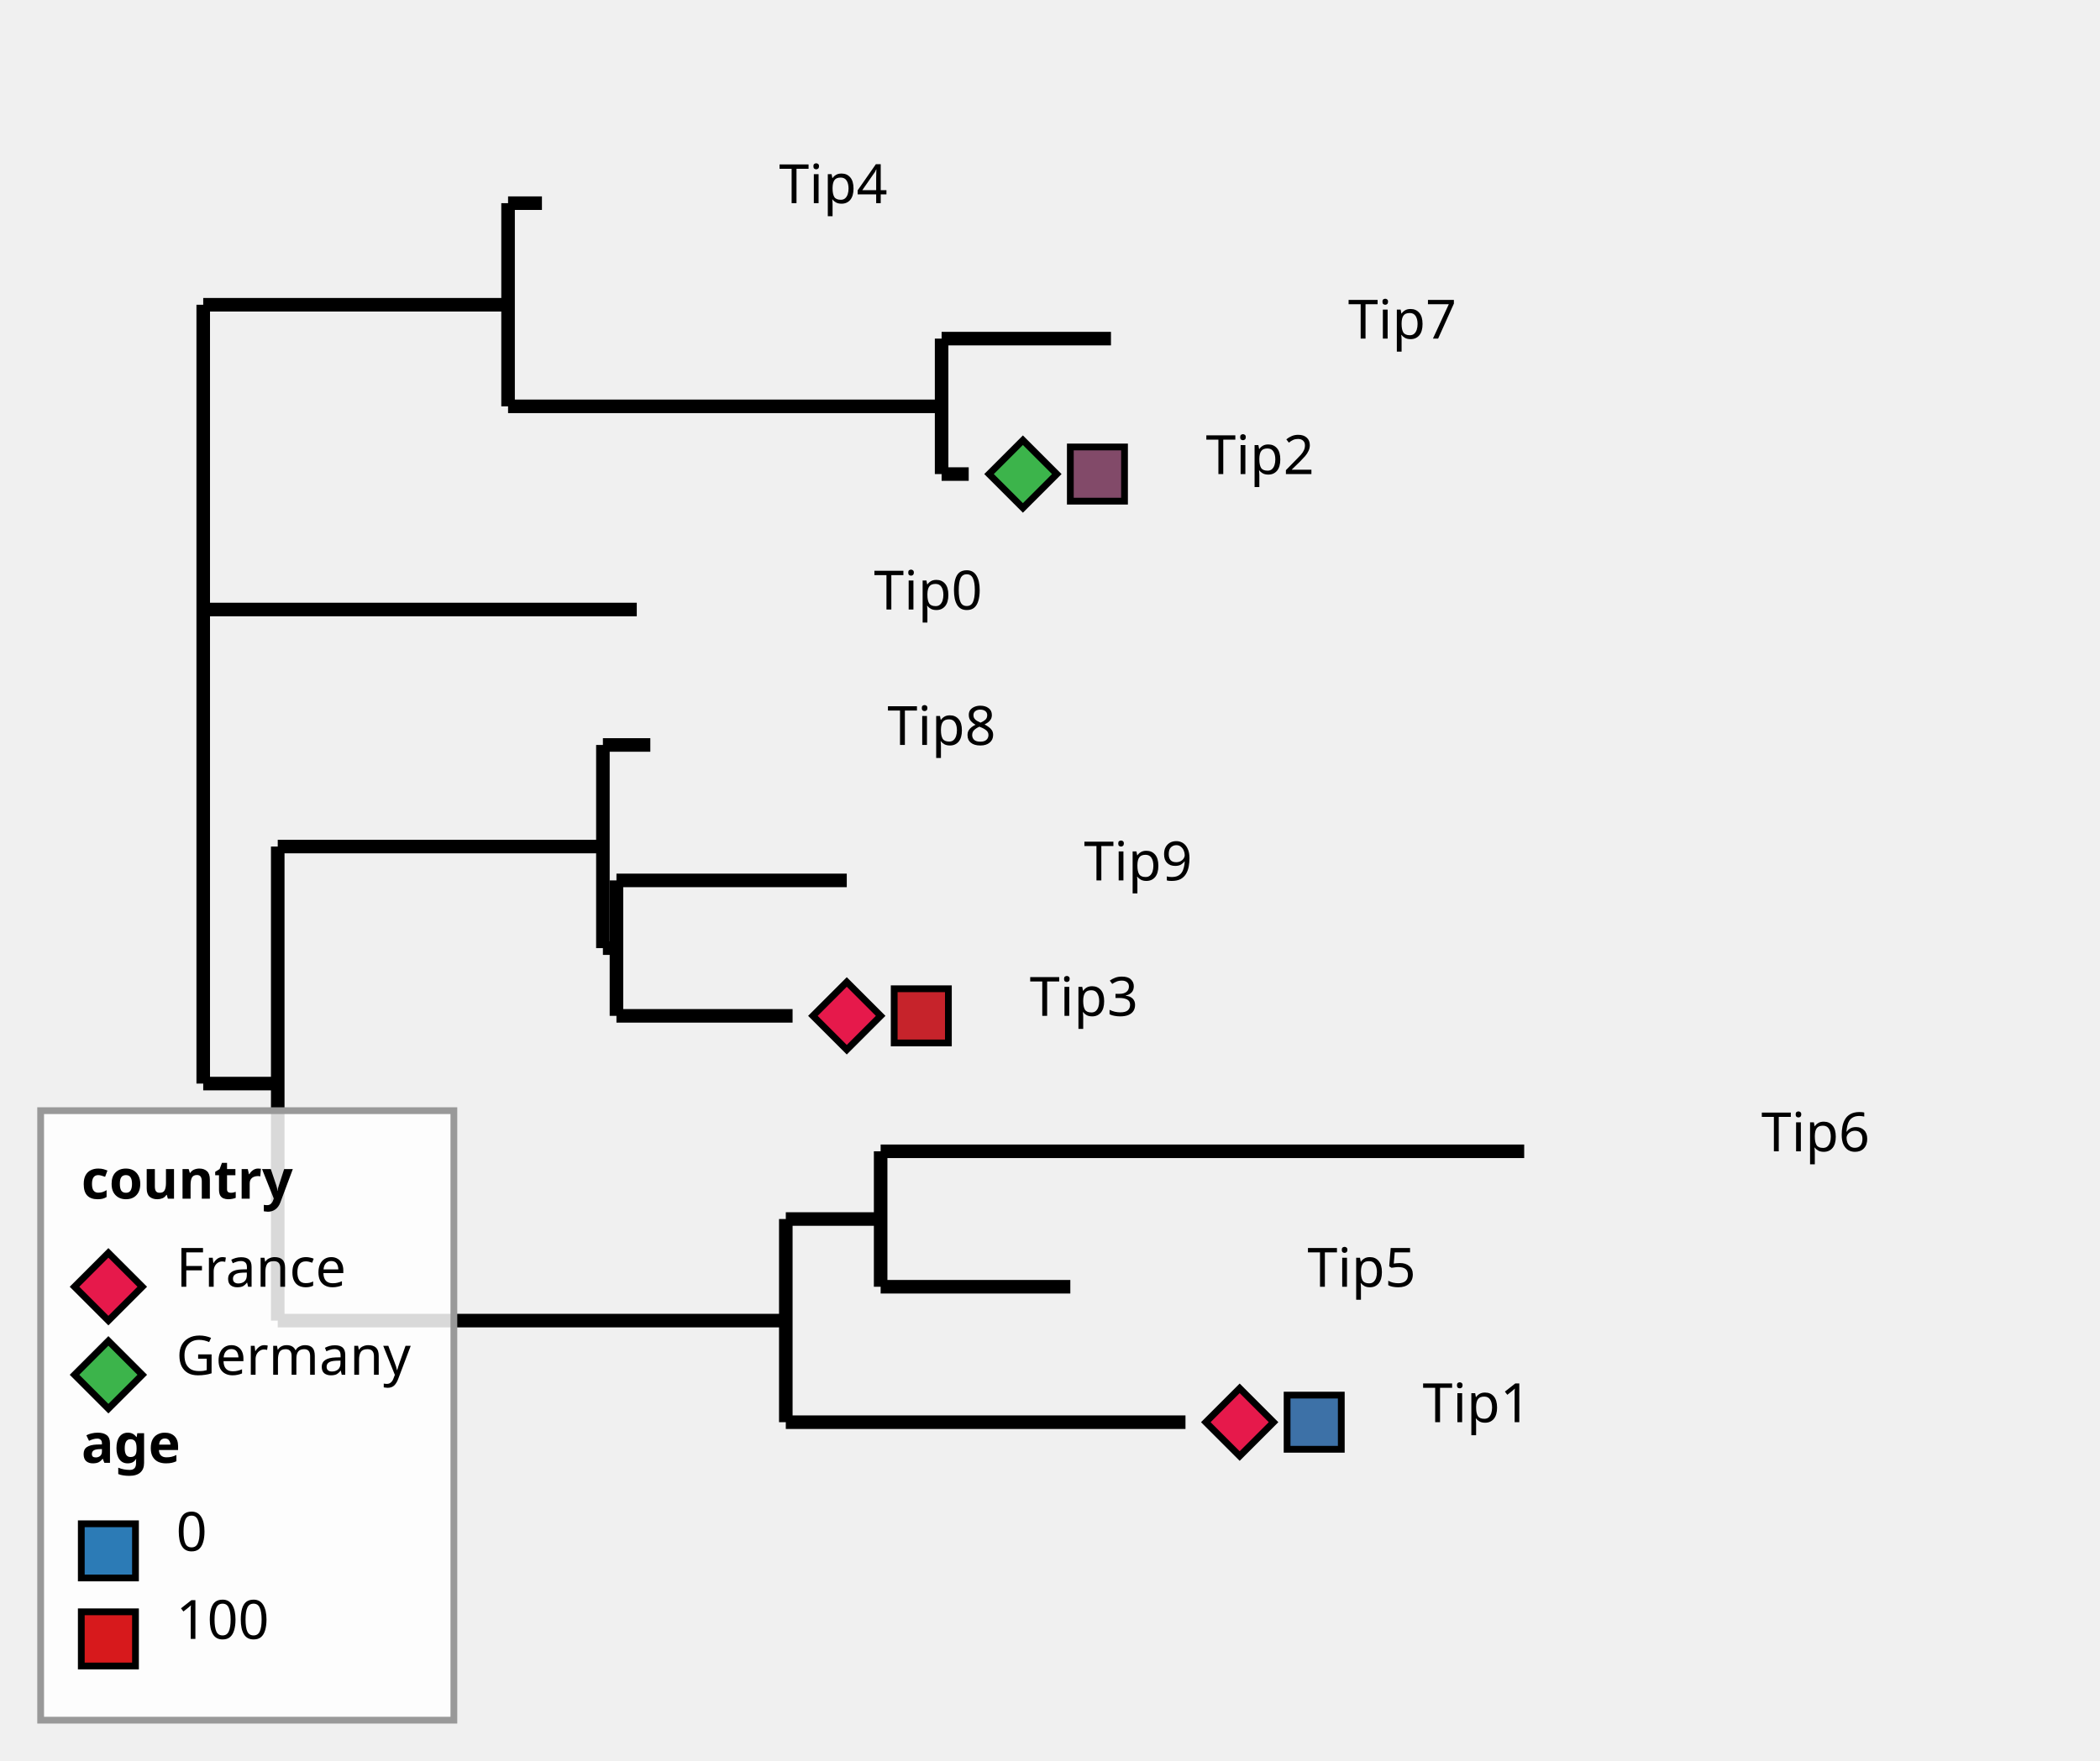
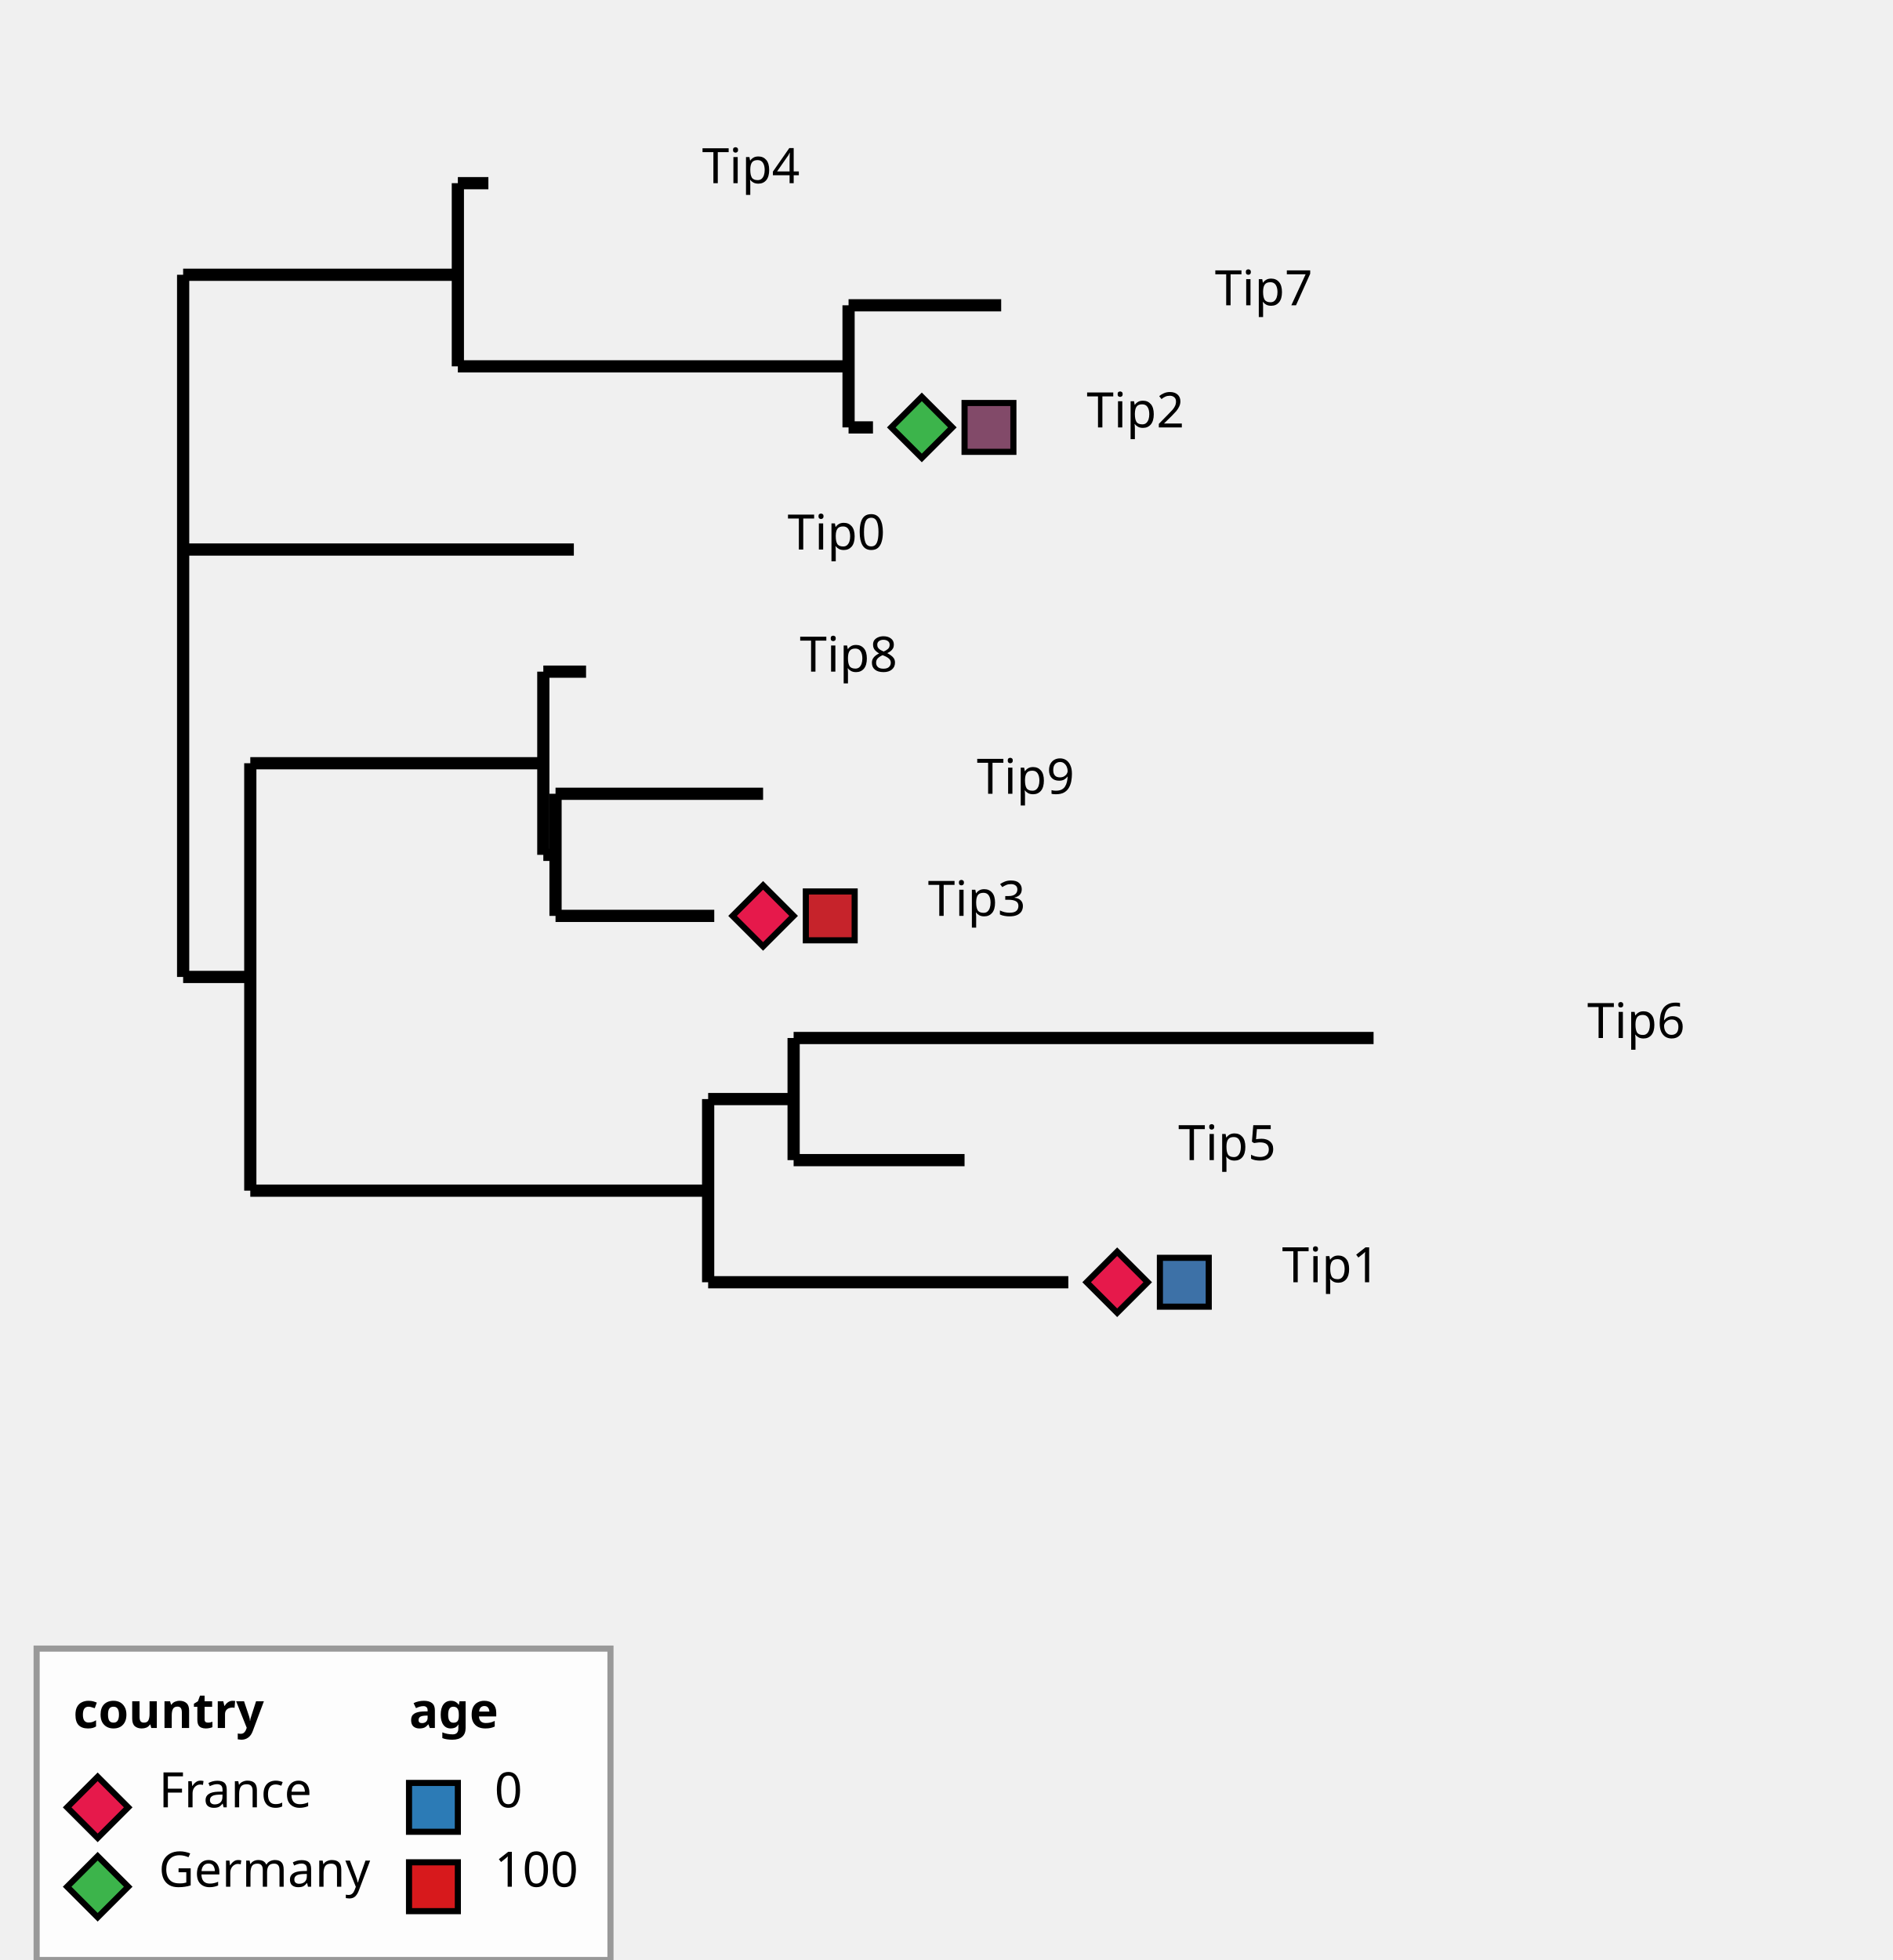
- <svg xmlns="http://www.w3.org/2000/svg" width="310" height="260">
+ <svg xmlns="http://www.w3.org/2000/svg" width="310" height="321">
  <line x1="75" y1="30" x2="80" y2="30" style="stroke-width:2; fill:black; stroke: black;" />
  <line x1="139" y1="50" x2="164" y2="50" style="stroke-width:2; fill:black; stroke: black;" />
  <line x1="139" y1="70" x2="143" y2="70" style="stroke-width:2; fill:black; stroke: black;" />
  <line x1="75" y1="60" x2="139" y2="60" style="stroke-width:2; fill:black; stroke: black;" />
  <line x1="30" y1="45" x2="75" y2="45" style="stroke-width:2; fill:black; stroke: black;" />
  <line x1="30" y1="90" x2="94" y2="90" style="stroke-width:2; fill:black; stroke: black;" />
  <line x1="89" y1="110" x2="96" y2="110" style="stroke-width:2; fill:black; stroke: black;" />
  <line x1="91" y1="130" x2="125" y2="130" style="stroke-width:2; fill:black; stroke: black;" />
  <line x1="91" y1="150" x2="117" y2="150" style="stroke-width:2; fill:black; stroke: black;" />
  <line x1="89" y1="140" x2="91" y2="140" style="stroke-width:2; fill:black; stroke: black;" />
  <line x1="41" y1="125" x2="89" y2="125" style="stroke-width:2; fill:black; stroke: black;" />
  <line x1="130" y1="170" x2="225" y2="170" style="stroke-width:2; fill:black; stroke: black;" />
  <line x1="130" y1="190" x2="158" y2="190" style="stroke-width:2; fill:black; stroke: black;" />
  <line x1="116" y1="180" x2="130" y2="180" style="stroke-width:2; fill:black; stroke: black;" />
  <line x1="116" y1="210" x2="175" y2="210" style="stroke-width:2; fill:black; stroke: black;" />
  <line x1="41" y1="195" x2="116" y2="195" style="stroke-width:2; fill:black; stroke: black;" />
  <line x1="30" y1="160" x2="41" y2="160" style="stroke-width:2; fill:black; stroke: black;" />
  <line x1="30" y1="98" x2="30" y2="98" style="stroke-width:2; fill:black; stroke: black;" />
  <line x1="139" y1="50" x2="139" y2="70" style="stroke-width:2; fill:black; stroke: black;" />
  <line x1="75" y1="30" x2="75" y2="60" style="stroke-width:2; fill:black; stroke: black;" />
  <line x1="91" y1="130" x2="91" y2="150" style="stroke-width:2; fill:black; stroke: black;" />
  <line x1="89" y1="110" x2="89" y2="140" style="stroke-width:2; fill:black; stroke: black;" />
  <line x1="130" y1="170" x2="130" y2="190" style="stroke-width:2; fill:black; stroke: black;" />
  <line x1="116" y1="180" x2="116" y2="210" style="stroke-width:2; fill:black; stroke: black;" />
  <line x1="41" y1="125" x2="41" y2="195" style="stroke-width:2; fill:black; stroke: black;" />
  <line x1="30" y1="45" x2="30" y2="160" style="stroke-width:2; fill:black; stroke: black;" />
  <g transform="translate(80,30)">
    <g transform="rotate(0)">
      <text x="35" y="0" style="alignment-baseline:middle;text-anchor:start;font-family: sans-serif;font-size:8px;">Tip4</text>
    </g>
  </g>
  <g transform="translate(164,50)">
    <g transform="rotate(0)">
      <text x="35" y="0" style="alignment-baseline:middle;text-anchor:start;font-family: sans-serif;font-size:8px;">Tip7</text>
    </g>
  </g>
  <g transform="translate(143,70)">
    <g transform="rotate(0)">
      <text x="35" y="0" style="alignment-baseline:middle;text-anchor:start;font-family: sans-serif;font-size:8px;">Tip2</text>
    </g>
  </g>
  <g transform="translate(94,90)">
    <g transform="rotate(0)">
      <text x="35" y="0" style="alignment-baseline:middle;text-anchor:start;font-family: sans-serif;font-size:8px;">Tip0</text>
    </g>
  </g>
  <g transform="translate(96,110)">
    <g transform="rotate(0)">
      <text x="35" y="0" style="alignment-baseline:middle;text-anchor:start;font-family: sans-serif;font-size:8px;">Tip8</text>
    </g>
  </g>
  <g transform="translate(125,130)">
    <g transform="rotate(0)">
      <text x="35" y="0" style="alignment-baseline:middle;text-anchor:start;font-family: sans-serif;font-size:8px;">Tip9</text>
    </g>
  </g>
  <g transform="translate(117,150)">
    <g transform="rotate(0)">
      <text x="35" y="0" style="alignment-baseline:middle;text-anchor:start;font-family: sans-serif;font-size:8px;">Tip3</text>
    </g>
  </g>
  <g transform="translate(225,170)">
    <g transform="rotate(0)">
      <text x="35" y="0" style="alignment-baseline:middle;text-anchor:start;font-family: sans-serif;font-size:8px;">Tip6</text>
    </g>
  </g>
  <g transform="translate(158,190)">
    <g transform="rotate(0)">
      <text x="35" y="0" style="alignment-baseline:middle;text-anchor:start;font-family: sans-serif;font-size:8px;">Tip5</text>
    </g>
  </g>
  <g transform="translate(175,210)">
    <g transform="rotate(0)">
      <text x="35" y="0" style="alignment-baseline:middle;text-anchor:start;font-family: sans-serif;font-size:8px;">Tip1</text>
    </g>
  </g>
  <g transform="translate(143,70)">
    <g transform="rotate(0)">
      <polygon points="8,-5 13,0 8,5 3,0" style="stroke-width:1;fill:#3cb44b;fill-opacity:1.000;stroke:black;" />
    </g>
  </g>
  <g transform="translate(143,70)">
    <g transform="rotate(0)">
      <rect x="15" y="-4" width="8" height="8" style="stroke-width:1;fill:#824a69;fill-opacity:1.000;stroke:black;" />
    </g>
  </g>
  <g transform="translate(117,150)">
    <g transform="rotate(0)">
      <polygon points="8,-5 13,0 8,5 3,0" style="stroke-width:1;fill:#e6194b;fill-opacity:1.000;stroke:black;" />
    </g>
  </g>
  <g transform="translate(117,150)">
    <g transform="rotate(0)">
      <rect x="15" y="-4" width="8" height="8" style="stroke-width:1;fill:#c6232b;fill-opacity:1.000;stroke:black;" />
    </g>
  </g>
  <g transform="translate(175,210)">
    <g transform="rotate(0)">
      <polygon points="8,-5 13,0 8,5 3,0" style="stroke-width:1;fill:#e6194b;fill-opacity:1.000;stroke:black;" />
    </g>
  </g>
  <g transform="translate(175,210)">
    <g transform="rotate(0)">
      <rect x="15" y="-4" width="8" height="8" style="stroke-width:1;fill:#3d71a7;fill-opacity:1.000;stroke:black;" />
    </g>
  </g>
-   <rect x="6" y="164" width="61" height="90" style="fill:white;fill-opacity:0.85;stroke:#999999;stroke-width:1;" />
-   <text x="12" y="177" style="alignment-baseline:middle;text-anchor:start;font-family:sans-serif;font-size:8px;font-weight:bold;">country</text>
-   <g transform="translate(16,190)">
+   <rect x="6" y="270" width="94" height="51" style="fill:white;fill-opacity:0.85;stroke:#999999;stroke-width:1;" />
+   <text x="12" y="283" style="alignment-baseline:middle;text-anchor:start;font-family:sans-serif;font-size:8px;font-weight:bold;">country</text>
+   <g transform="translate(16,296)">
    <polygon points="0,-5 5,0 0,5 -5,0" style="stroke-width:1;fill:#e6194b;fill-opacity:1.000;stroke:black;" />
  </g>
-   <text x="26" y="190" style="alignment-baseline:middle;text-anchor:start;font-family:sans-serif;font-size:8px;">France</text>
-   <g transform="translate(16,203)">
+   <text x="26" y="296" style="alignment-baseline:middle;text-anchor:start;font-family:sans-serif;font-size:8px;">France</text>
+   <g transform="translate(16,309)">
    <polygon points="0,-5 5,0 0,5 -5,0" style="stroke-width:1;fill:#3cb44b;fill-opacity:1.000;stroke:black;" />
  </g>
-   <text x="26" y="203" style="alignment-baseline:middle;text-anchor:start;font-family:sans-serif;font-size:8px;">Germany</text>
-   <text x="12" y="216" style="alignment-baseline:middle;text-anchor:start;font-family:sans-serif;font-size:8px;font-weight:bold;">age</text>
-   <g transform="translate(16,229)">
+   <text x="26" y="309" style="alignment-baseline:middle;text-anchor:start;font-family:sans-serif;font-size:8px;">Germany</text>
+   <text x="67" y="283" style="alignment-baseline:middle;text-anchor:start;font-family:sans-serif;font-size:8px;font-weight:bold;">age</text>
+   <g transform="translate(71,296)">
    <rect x="-4" y="-4" width="8" height="8" style="stroke-width:1;fill:#2c7bb6;fill-opacity:1.000;stroke:black;" />
  </g>
-   <text x="26" y="229" style="alignment-baseline:middle;text-anchor:start;font-family:sans-serif;font-size:8px;">0</text>
-   <g transform="translate(16,242)">
+   <text x="81" y="296" style="alignment-baseline:middle;text-anchor:start;font-family:sans-serif;font-size:8px;">0</text>
+   <g transform="translate(71,309)">
    <rect x="-4" y="-4" width="8" height="8" style="stroke-width:1;fill:#d7191c;fill-opacity:1.000;stroke:black;" />
  </g>
-   <text x="26" y="242" style="alignment-baseline:middle;text-anchor:start;font-family:sans-serif;font-size:8px;">100</text>
+   <text x="81" y="309" style="alignment-baseline:middle;text-anchor:start;font-family:sans-serif;font-size:8px;">100</text>
</svg>
